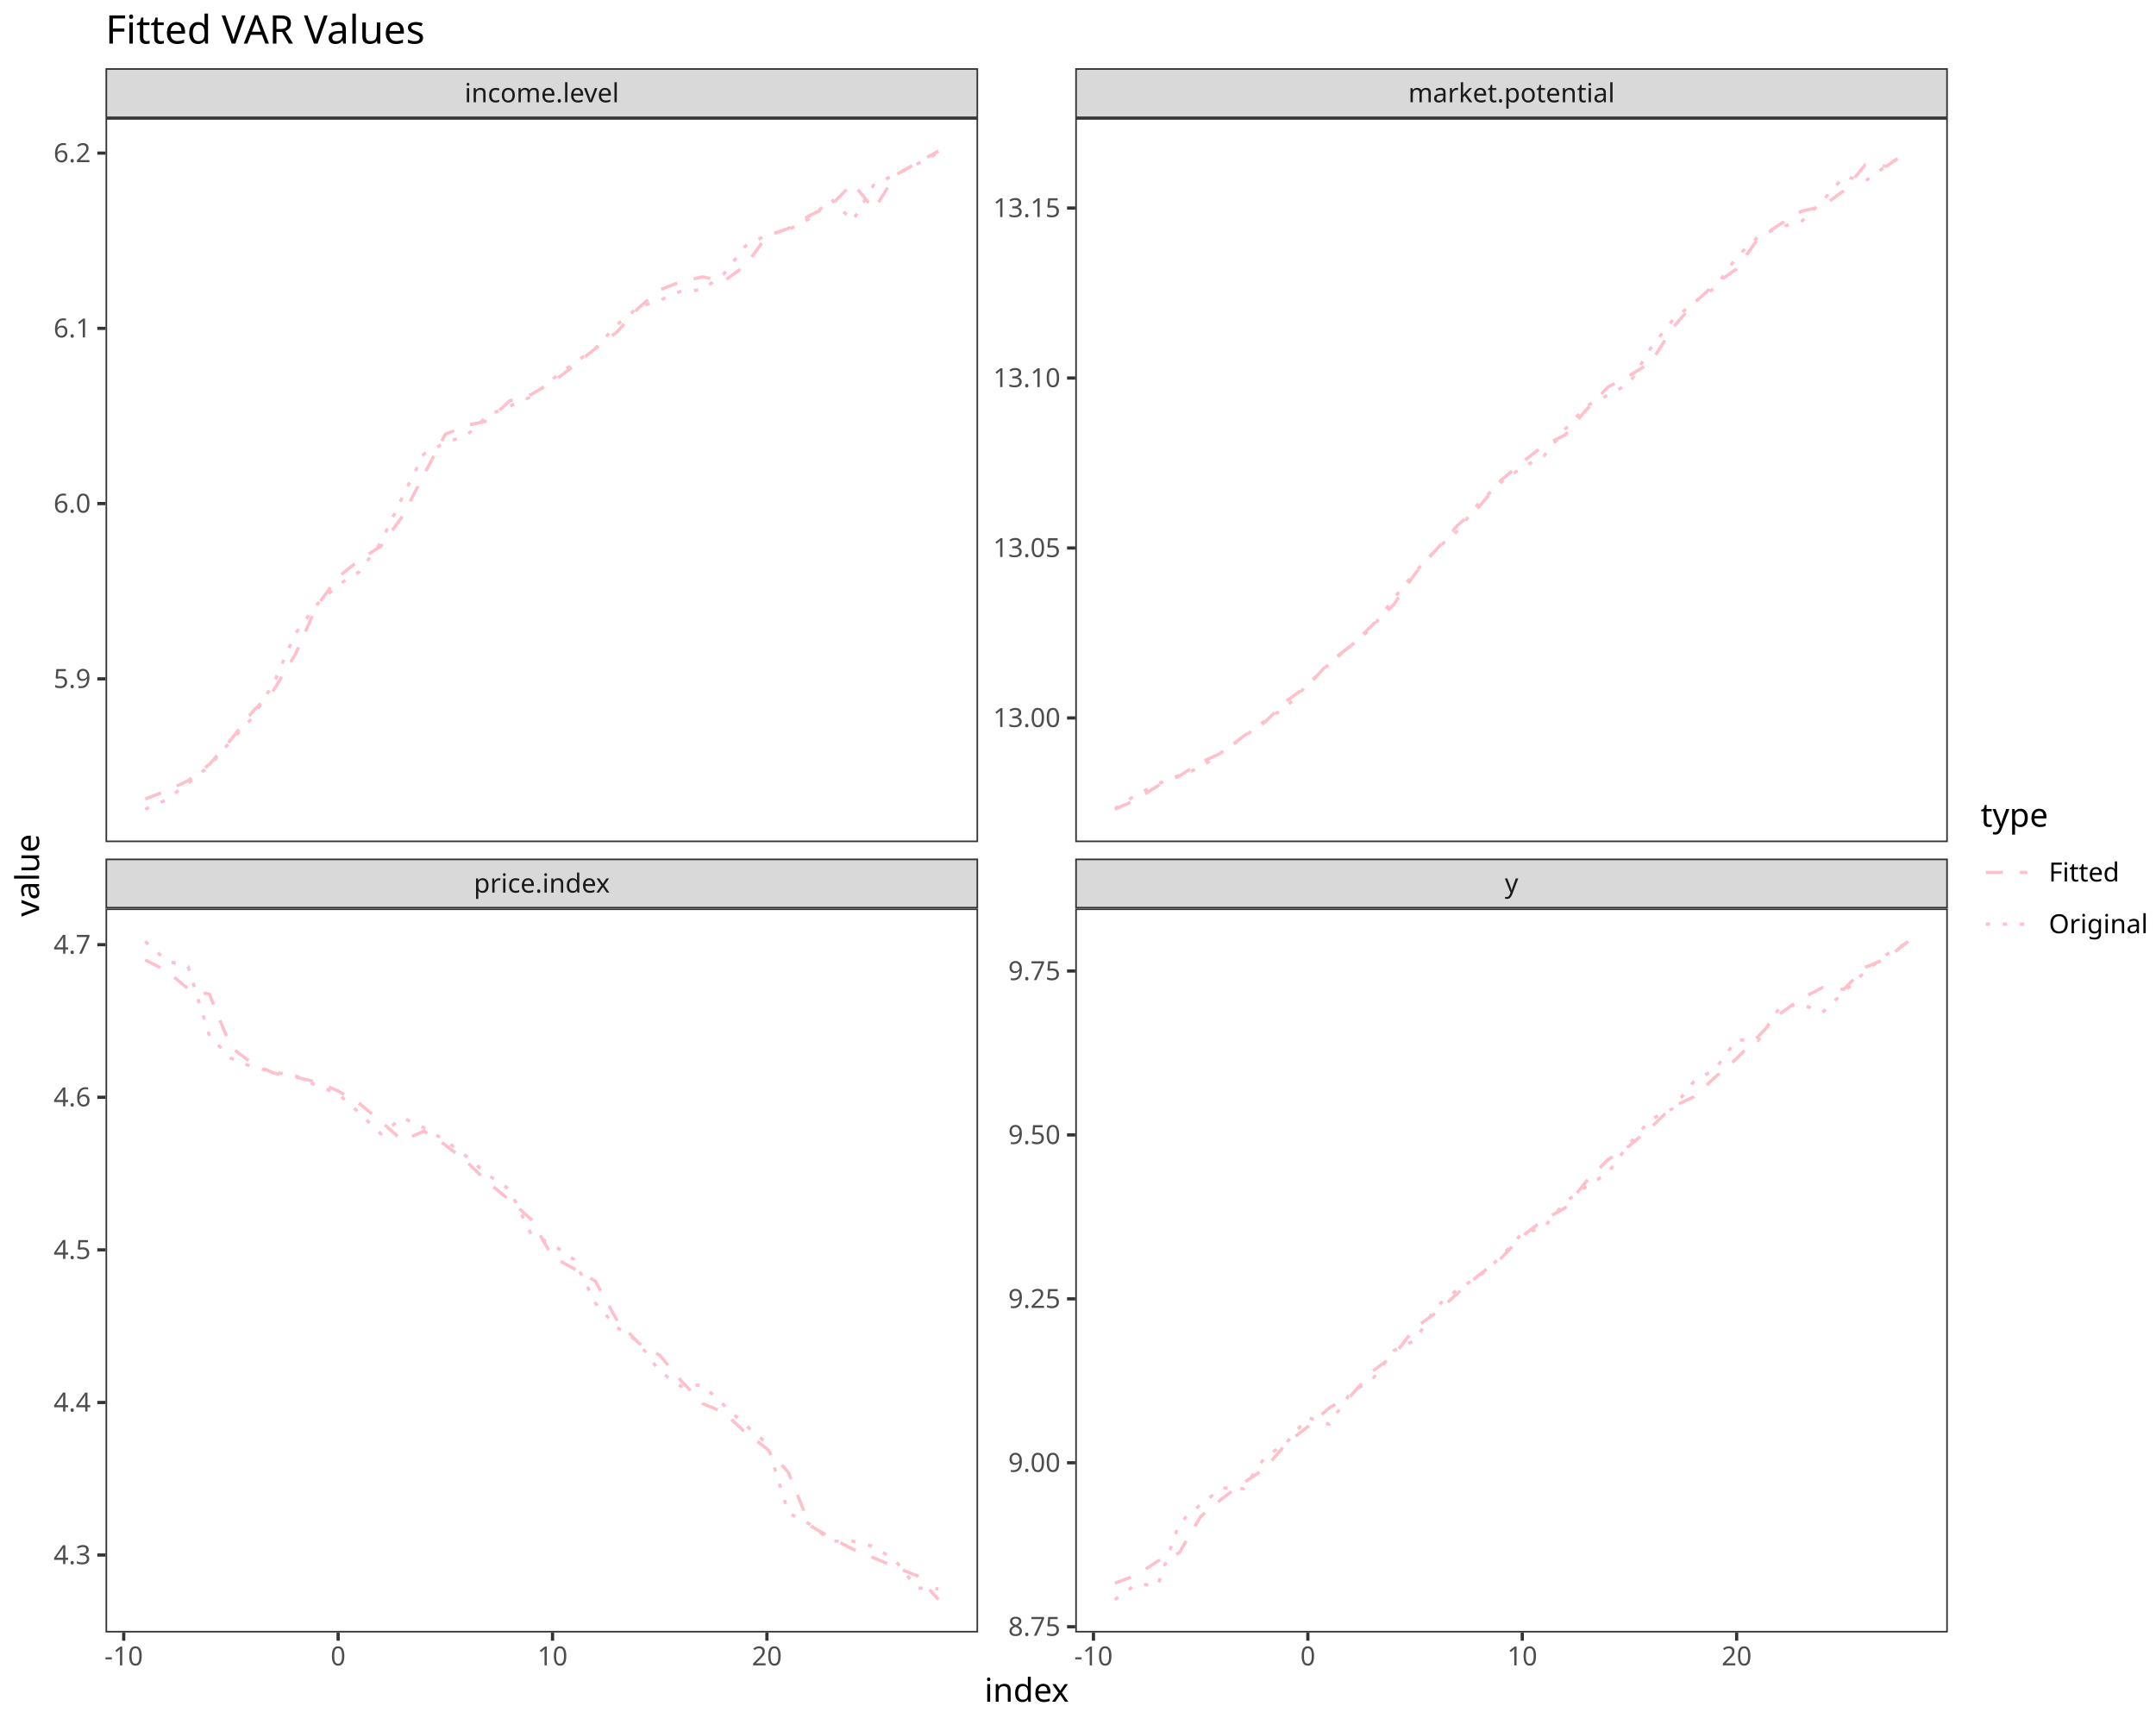
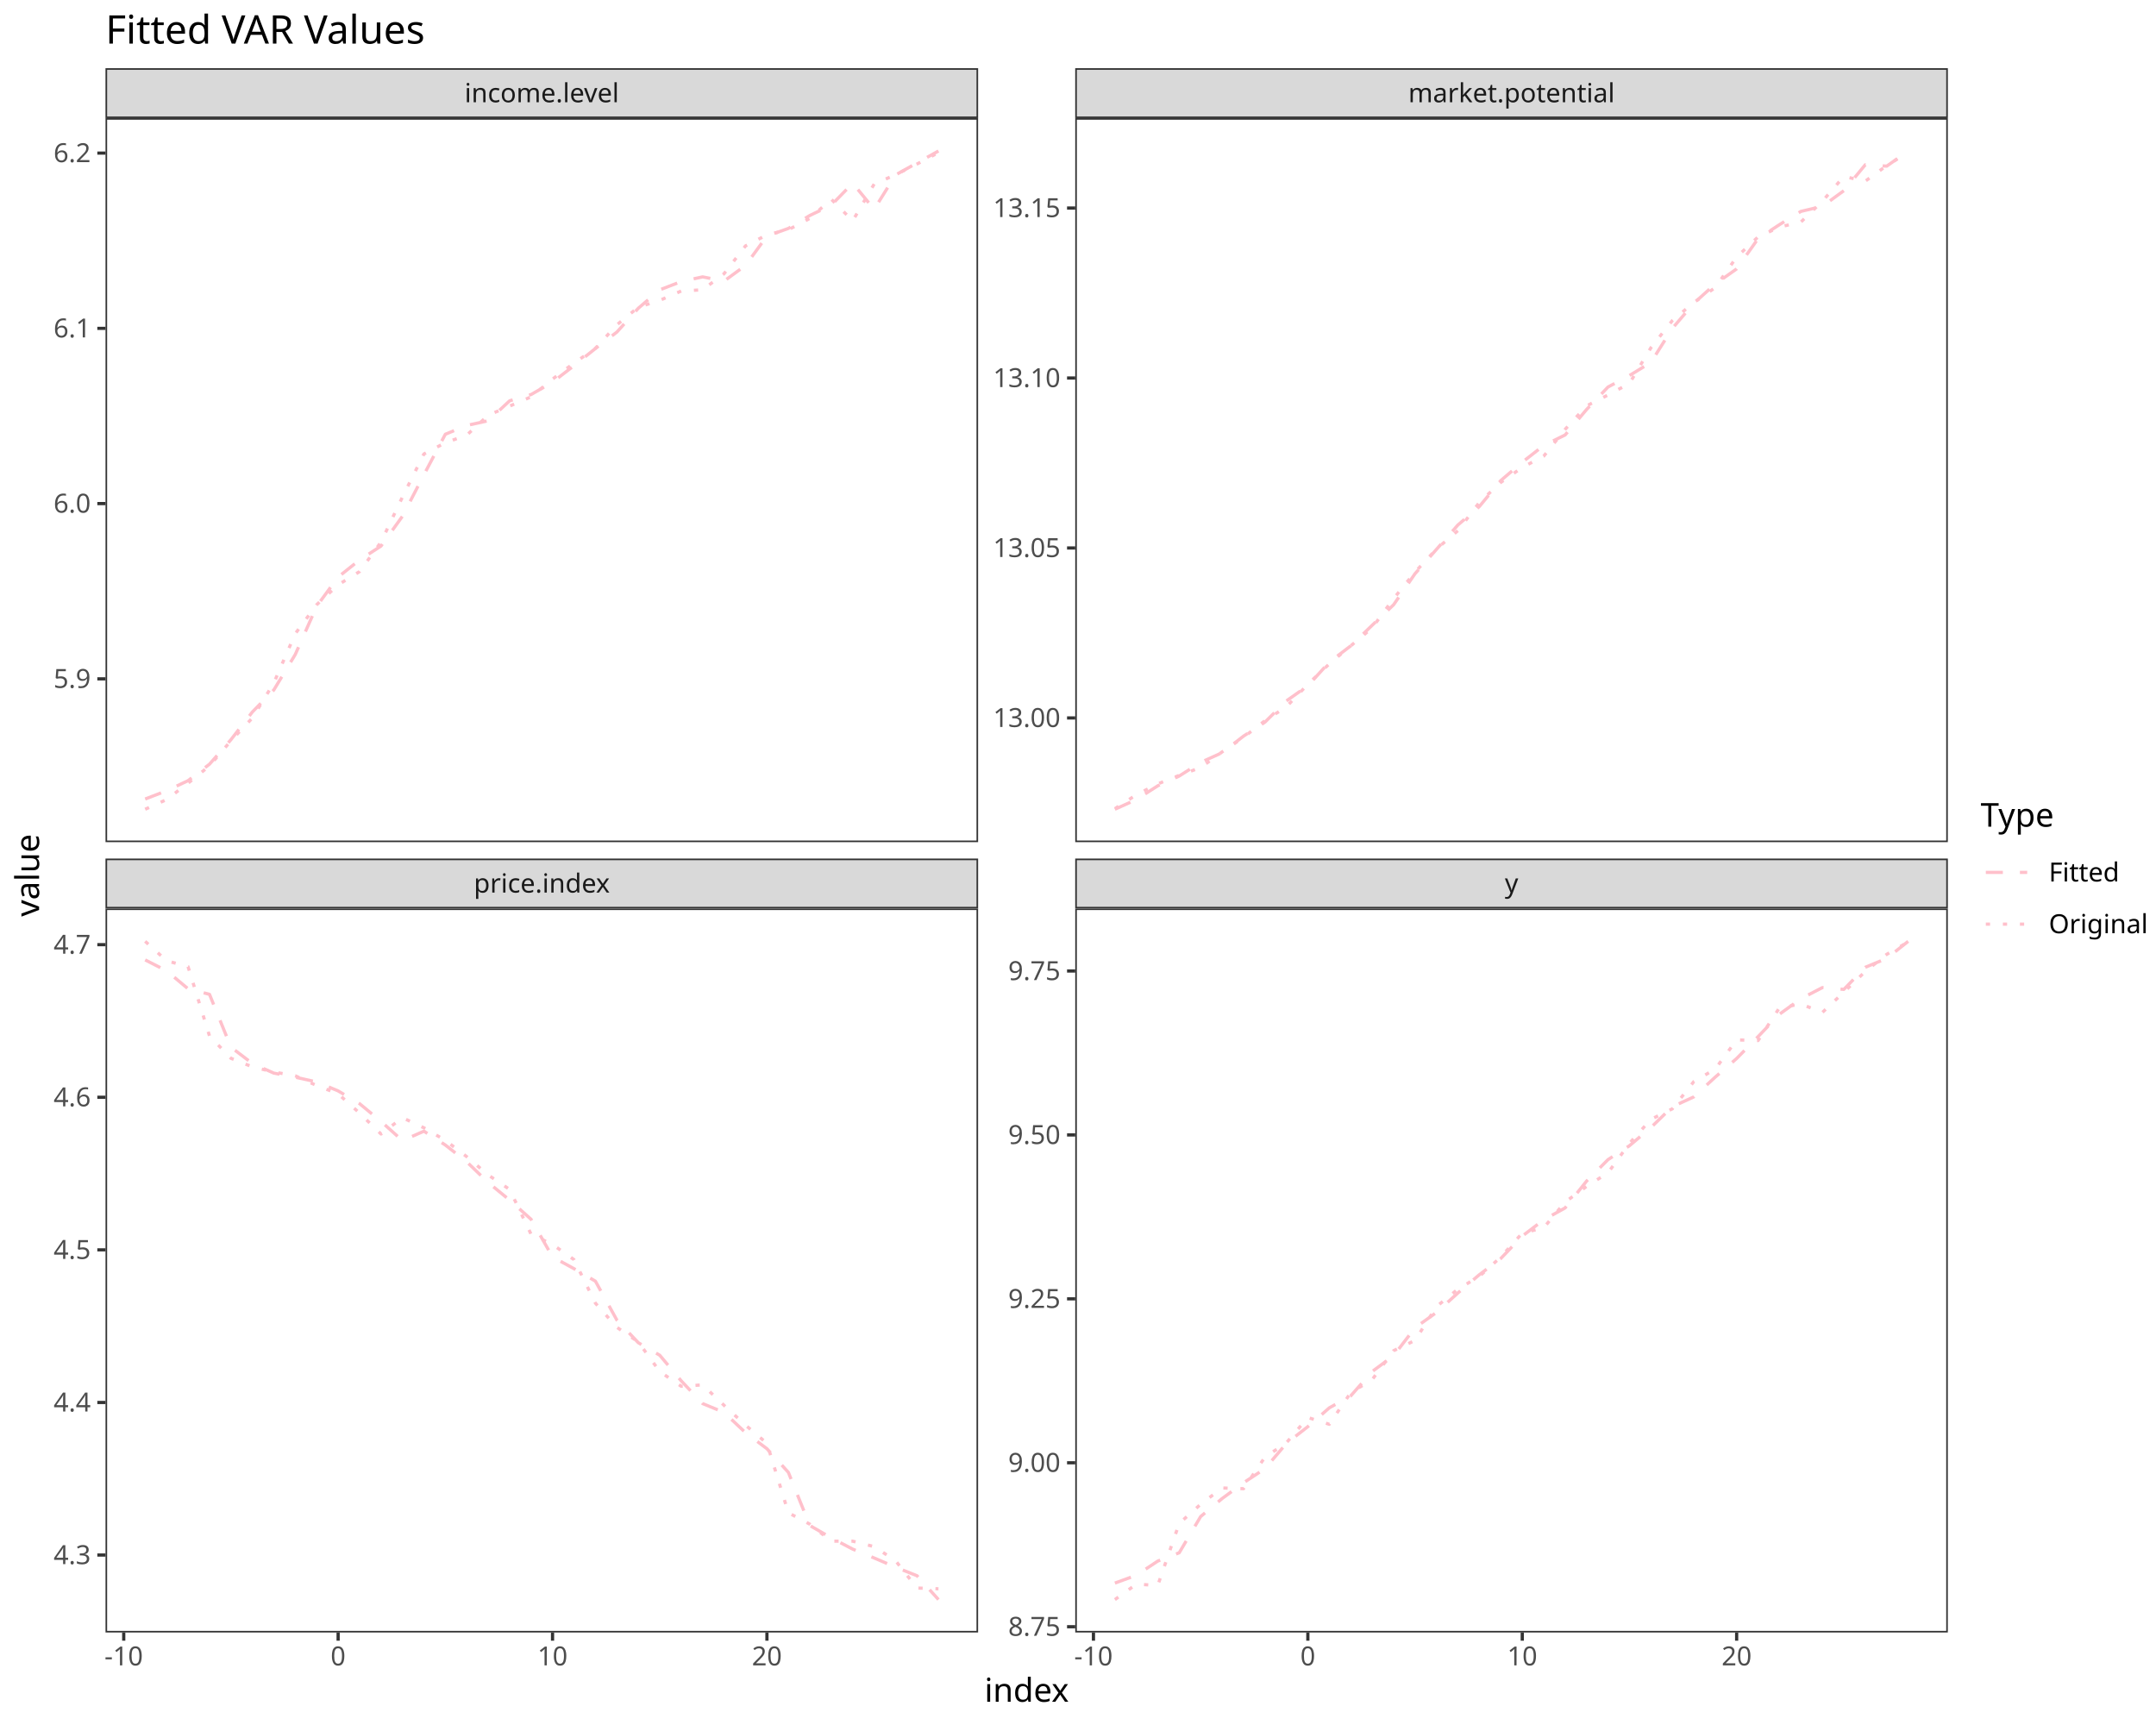
<svg xmlns="http://www.w3.org/2000/svg" class="svglite" data-engine-version="2.0" width="720.00pt" height="576.00pt" viewBox="0 0 720.00 576.00">
  <defs>
    <style type="text/css">
    .svglite line, .svglite polyline, .svglite polygon, .svglite path, .svglite rect, .svglite circle {
      fill: none;
      stroke: #000000;
      stroke-linecap: round;
      stroke-linejoin: round;
      stroke-miterlimit: 10.00;
    }
  </style>
  </defs>
  <rect width="100%" height="100%" style="stroke: none; fill: #FFFFFF;" />
  <defs>
    <clipPath id="cpMC4wMHw3MjAuMDB8MC4wMHw1NzYuMDA=">
      <rect x="0.00" y="0.00" width="720.00" height="576.00" />
    </clipPath>
  </defs>
  <g clip-path="url(#cpMC4wMHw3MjAuMDB8MC4wMHw1NzYuMDA=)">
    <rect x="0.00" y="0.00" width="720.00" height="576.00" style="stroke-width: 1.07; stroke: #FFFFFF; fill: #FFFFFF;" />
  </g>
  <defs>
    <clipPath id="cpMzUuMjR8MzI2LjY0fDM5LjQzfDI4MS4yMQ==">
      <rect x="35.24" y="39.43" width="291.40" height="241.77" />
    </clipPath>
  </defs>
  <g clip-path="url(#cpMzUuMjR8MzI2LjY0fDM5LjQzfDI4MS4yMQ==)">
    <rect x="35.24" y="39.43" width="291.40" height="241.77" style="stroke-width: 1.07; stroke: none; fill: #FFFFFF;" />
    <polyline points="48.48,266.80 55.64,264.05 62.80,260.67 69.96,255.17 77.12,246.99 84.28,237.74 91.44,230.39 98.60,218.55 105.76,202.43 112.92,192.68 120.08,186.98 127.24,182.33 134.40,172.38 141.56,158.54 148.72,145.00 155.88,142.06 163.04,140.49 170.20,133.83 177.36,131.74 184.52,127.61 191.68,122.10 198.84,116.37 206.00,110.89 213.16,102.93 220.32,96.78 227.48,94.02 234.64,92.45 241.80,93.87 248.96,88.63 256.12,78.83 263.28,76.27 270.44,71.95 277.60,68.51 284.76,61.17 291.92,69.90 299.08,58.40 306.24,54.42 313.40,50.42 " style="stroke-width: 1.07; stroke: #FFC0CB; stroke-dasharray: 5.69,5.69; stroke-linecap: butt;" />
    <polyline points="48.48,270.22 55.64,266.98 62.80,261.51 69.96,255.72 77.12,247.36 84.28,239.73 91.44,228.06 98.60,211.61 105.76,201.91 112.92,195.28 120.08,190.86 127.24,181.00 134.40,165.95 141.56,151.60 148.72,147.82 155.88,145.30 163.04,138.63 170.20,135.60 177.36,132.50 184.52,126.59 191.68,121.24 198.84,116.32 206.00,108.47 213.16,102.57 220.32,100.30 227.48,97.18 234.64,96.76 241.80,91.39 248.96,82.11 256.12,78.41 263.28,76.71 270.44,72.92 277.60,66.52 284.76,73.74 291.92,61.47 299.08,58.33 306.24,54.77 313.40,50.95 " style="stroke-width: 1.07; stroke: #FFC0CB; stroke-dasharray: 1.42,4.27; stroke-linecap: butt;" />
    <rect x="35.24" y="39.43" width="291.40" height="241.77" style="stroke-width: 1.07; stroke: #333333;" />
  </g>
  <g clip-path="url(#cpMC4wMHw3MjAuMDB8MC4wMHw1NzYuMDA=)">
</g>
  <defs>
    <clipPath id="cpMzUuMjR8MzI2LjY0fDMwMy4zNHw1NDUuMTE=">
      <rect x="35.24" y="303.34" width="291.40" height="241.77" />
    </clipPath>
  </defs>
  <g clip-path="url(#cpMzUuMjR8MzI2LjY0fDMwMy4zNHw1NDUuMTE=)">
    <rect x="35.24" y="303.34" width="291.40" height="241.77" style="stroke-width: 1.07; stroke: none; fill: #FFFFFF;" />
    <polyline points="48.48,320.53 55.64,324.18 62.80,330.17 69.96,332.02 77.12,349.67 84.28,355.12 91.44,358.33 98.60,359.69 105.76,361.28 112.92,364.27 120.08,368.53 127.24,374.46 134.40,380.88 141.56,377.72 148.72,382.34 155.88,387.96 163.04,394.87 170.20,400.74 177.36,407.15 184.52,419.71 191.68,423.62 198.84,427.80 206.00,440.78 213.16,448.35 220.32,452.53 227.48,461.07 234.64,468.67 241.80,471.63 248.96,478.38 256.12,483.75 263.28,491.65 270.44,509.39 277.60,513.52 284.76,517.27 291.92,520.23 299.08,523.30 306.24,526.16 313.40,534.12 " style="stroke-width: 1.07; stroke: #FFC0CB; stroke-dasharray: 5.69,5.69; stroke-linecap: butt;" />
    <polyline points="48.48,314.33 55.64,320.81 62.80,322.78 69.96,345.91 77.12,353.38 84.28,356.24 91.44,357.96 98.60,359.22 105.76,362.48 112.92,365.23 120.08,371.69 127.24,378.66 134.40,373.21 141.56,376.59 148.72,380.78 155.88,386.24 163.04,392.34 170.20,397.18 177.36,412.15 184.52,415.55 191.68,420.60 198.84,435.15 206.00,443.21 213.16,448.09 220.32,457.98 227.48,462.89 234.64,462.43 241.80,469.26 248.96,475.87 256.12,481.95 263.28,505.14 270.44,508.94 277.60,514.62 284.76,514.62 291.92,516.44 299.08,521.15 306.24,530.26 313.40,530.52 " style="stroke-width: 1.07; stroke: #FFC0CB; stroke-dasharray: 1.42,4.27; stroke-linecap: butt;" />
    <rect x="35.24" y="303.34" width="291.40" height="241.77" style="stroke-width: 1.07; stroke: #333333;" />
  </g>
  <g clip-path="url(#cpMC4wMHw3MjAuMDB8MC4wMHw1NzYuMDA=)">
</g>
  <defs>
    <clipPath id="cpMzU5LjA4fDY1MC40OHwzOS40M3wyODEuMjE=">
      <rect x="359.08" y="39.43" width="291.40" height="241.77" />
    </clipPath>
  </defs>
  <g clip-path="url(#cpMzU5LjA4fDY1MC40OHwzOS40M3wyODEuMjE=)">
    <rect x="359.08" y="39.43" width="291.40" height="241.77" style="stroke-width: 1.07; stroke: none; fill: #FFFFFF;" />
    <polyline points="372.32,270.22 379.48,266.98 386.64,262.39 393.80,259.13 400.96,254.57 408.12,251.34 415.28,245.80 422.44,241.12 429.60,234.03 436.76,228.99 443.92,221.11 451.08,215.66 458.24,208.79 465.40,201.93 472.56,191.55 479.72,183.43 486.88,175.29 494.04,169.12 501.20,160.46 508.36,154.34 515.52,148.75 522.68,145.24 529.84,136.74 537.00,129.23 544.16,125.39 551.32,121.02 558.48,109.66 565.64,101.27 572.80,94.84 579.96,89.78 587.11,79.68 594.27,75.00 601.43,70.58 608.59,68.89 615.75,63.68 622.91,55.02 630.07,55.48 637.23,50.42 " style="stroke-width: 1.07; stroke: #FFC0CB; stroke-dasharray: 5.69,5.69; stroke-linecap: butt;" />
    <polyline points="372.32,270.03 379.48,265.38 386.64,261.75 393.80,258.91 400.96,256.30 408.12,251.08 415.28,246.20 422.44,240.63 429.60,235.98 436.76,228.49 443.92,221.68 451.08,215.66 458.24,209.65 465.40,199.88 472.56,191.03 479.72,183.31 486.88,177.18 494.04,167.76 501.20,161.07 508.36,156.07 515.52,152.33 522.68,143.36 529.84,135.53 537.00,131.89 544.16,128.03 551.32,116.12 558.48,107.04 565.64,101.02 572.80,96.03 579.96,85.81 587.11,79.11 594.27,75.82 601.43,74.12 608.59,67.19 615.75,58.91 622.91,60.50 630.07,55.28 637.23,50.85 " style="stroke-width: 1.07; stroke: #FFC0CB; stroke-dasharray: 1.42,4.27; stroke-linecap: butt;" />
    <rect x="359.08" y="39.43" width="291.40" height="241.77" style="stroke-width: 1.07; stroke: #333333;" />
  </g>
  <g clip-path="url(#cpMC4wMHw3MjAuMDB8MC4wMHw1NzYuMDA=)">
</g>
  <defs>
    <clipPath id="cpMzU5LjA4fDY1MC40OHwzMDMuMzR8NTQ1LjEx">
      <rect x="359.08" y="303.34" width="291.40" height="241.77" />
    </clipPath>
  </defs>
  <g clip-path="url(#cpMzU5LjA4fDY1MC40OHwzMDMuMzR8NTQ1LjEx)">
    <rect x="359.08" y="303.34" width="291.40" height="241.77" style="stroke-width: 1.07; stroke: none; fill: #FFFFFF;" />
    <polyline points="372.32,528.61 379.48,526.00 386.64,521.27 393.80,518.49 400.96,506.40 408.12,500.39 415.28,495.12 422.44,490.39 429.60,481.97 436.76,476.37 443.92,470.10 451.08,466.10 458.24,457.97 465.40,452.67 472.56,443.35 479.72,438.23 486.88,431.73 494.04,425.63 501.20,420.22 508.36,412.75 515.52,407.31 522.68,403.34 529.84,394.39 537.00,387.21 544.16,382.57 551.32,376.50 558.48,369.54 565.64,366.27 572.80,359.67 579.96,353.44 587.11,346.15 594.27,338.64 601.43,333.47 608.59,329.77 615.75,330.37 622.91,322.99 630.07,320.02 637.23,314.33 " style="stroke-width: 1.07; stroke: #FFC0CB; stroke-dasharray: 5.69,5.69; stroke-linecap: butt;" />
    <polyline points="372.32,534.12 379.48,528.98 386.64,529.38 393.80,508.69 400.96,502.30 408.12,496.85 415.28,497.10 422.44,486.54 429.60,481.77 436.76,473.32 443.92,475.59 451.08,465.02 458.24,460.67 465.40,451.01 472.56,447.57 479.72,436.28 486.88,430.45 494.04,426.18 501.20,419.74 508.36,411.75 515.52,409.98 522.68,401.37 529.84,396.15 537.00,391.61 544.16,381.77 551.32,373.77 558.48,370.25 565.64,361.18 572.80,356.96 579.96,347.23 587.11,347.46 594.27,336.48 601.43,335.27 608.59,338.06 615.75,331.29 622.91,324.39 630.07,318.67 637.23,314.54 " style="stroke-width: 1.07; stroke: #FFC0CB; stroke-dasharray: 1.42,4.27; stroke-linecap: butt;" />
    <rect x="359.08" y="303.34" width="291.40" height="241.77" style="stroke-width: 1.07; stroke: #333333;" />
  </g>
  <g clip-path="url(#cpMC4wMHw3MjAuMDB8MC4wMHw1NzYuMDA=)">
</g>
  <defs>
    <clipPath id="cpMzUuMjR8MzI2LjY0fDI4Ni42OXwzMDMuMzQ=">
      <rect x="35.24" y="286.69" width="291.40" height="16.65" />
    </clipPath>
  </defs>
  <g clip-path="url(#cpMzUuMjR8MzI2LjY0fDI4Ni42OXwzMDMuMzQ=)">
    <rect x="35.24" y="286.69" width="291.40" height="16.65" style="stroke-width: 1.07; stroke: #333333; fill: #D9D9D9;" />
    <text x="180.94" y="298.04" text-anchor="middle" style="font-size: 8.80px; fill: #1A1A1A; font-family: sans;" textLength="42.56px" lengthAdjust="spacingAndGlyphs">price.index</text>
  </g>
  <g clip-path="url(#cpMC4wMHw3MjAuMDB8MC4wMHw1NzYuMDA=)">
</g>
  <defs>
    <clipPath id="cpMzU5LjA4fDY1MC40OHwyODYuNjl8MzAzLjM0">
      <rect x="359.08" y="286.69" width="291.40" height="16.65" />
    </clipPath>
  </defs>
  <g clip-path="url(#cpMzU5LjA4fDY1MC40OHwyODYuNjl8MzAzLjM0)">
    <rect x="359.08" y="286.69" width="291.40" height="16.65" style="stroke-width: 1.07; stroke: #333333; fill: #D9D9D9;" />
    <text x="504.78" y="298.04" text-anchor="middle" style="font-size: 8.80px; fill: #1A1A1A; font-family: sans;" textLength="4.40px" lengthAdjust="spacingAndGlyphs">y</text>
  </g>
  <g clip-path="url(#cpMC4wMHw3MjAuMDB8MC4wMHw1NzYuMDA=)">
</g>
  <defs>
    <clipPath id="cpMzUuMjR8MzI2LjY0fDIyLjc4fDM5LjQz">
      <rect x="35.24" y="22.78" width="291.40" height="16.65" />
    </clipPath>
  </defs>
  <g clip-path="url(#cpMzUuMjR8MzI2LjY0fDIyLjc4fDM5LjQz)">
    <rect x="35.24" y="22.78" width="291.40" height="16.65" style="stroke-width: 1.07; stroke: #333333; fill: #D9D9D9;" />
    <text x="180.94" y="34.14" text-anchor="middle" style="font-size: 8.80px; fill: #1A1A1A; font-family: sans;" textLength="48.92px" lengthAdjust="spacingAndGlyphs">income.level</text>
  </g>
  <g clip-path="url(#cpMC4wMHw3MjAuMDB8MC4wMHw1NzYuMDA=)">
</g>
  <defs>
    <clipPath id="cpMzU5LjA4fDY1MC40OHwyMi43OHwzOS40Mw==">
      <rect x="359.08" y="22.78" width="291.40" height="16.65" />
    </clipPath>
  </defs>
  <g clip-path="url(#cpMzU5LjA4fDY1MC40OHwyMi43OHwzOS40Mw==)">
    <rect x="359.08" y="22.78" width="291.40" height="16.65" style="stroke-width: 1.07; stroke: #333333; fill: #D9D9D9;" />
    <text x="504.78" y="34.14" text-anchor="middle" style="font-size: 8.80px; fill: #1A1A1A; font-family: sans;" textLength="62.62px" lengthAdjust="spacingAndGlyphs">market.potential</text>
  </g>
  <g clip-path="url(#cpMC4wMHw3MjAuMDB8MC4wMHw1NzYuMDA=)">
    <polyline points="41.32,547.85 41.32,545.11 " style="stroke-width: 1.07; stroke: #333333; stroke-linecap: butt;" />
    <polyline points="112.92,547.85 112.92,545.11 " style="stroke-width: 1.07; stroke: #333333; stroke-linecap: butt;" />
    <polyline points="184.52,547.85 184.52,545.11 " style="stroke-width: 1.07; stroke: #333333; stroke-linecap: butt;" />
    <polyline points="256.12,547.85 256.12,545.11 " style="stroke-width: 1.07; stroke: #333333; stroke-linecap: butt;" />
    <text x="41.32" y="556.10" text-anchor="middle" style="font-size: 8.80px; fill: #4D4D4D; font-family: sans;" textLength="12.72px" lengthAdjust="spacingAndGlyphs">-10</text>
    <text x="112.92" y="556.10" text-anchor="middle" style="font-size: 8.80px; fill: #4D4D4D; font-family: sans;" textLength="4.89px" lengthAdjust="spacingAndGlyphs">0</text>
    <text x="184.52" y="556.10" text-anchor="middle" style="font-size: 8.80px; fill: #4D4D4D; font-family: sans;" textLength="9.79px" lengthAdjust="spacingAndGlyphs">10</text>
    <text x="256.12" y="556.10" text-anchor="middle" style="font-size: 8.80px; fill: #4D4D4D; font-family: sans;" textLength="9.79px" lengthAdjust="spacingAndGlyphs">20</text>
    <polyline points="365.16,547.85 365.16,545.11 " style="stroke-width: 1.07; stroke: #333333; stroke-linecap: butt;" />
    <polyline points="436.76,547.85 436.76,545.11 " style="stroke-width: 1.07; stroke: #333333; stroke-linecap: butt;" />
    <polyline points="508.36,547.85 508.36,545.11 " style="stroke-width: 1.07; stroke: #333333; stroke-linecap: butt;" />
    <polyline points="579.96,547.85 579.96,545.11 " style="stroke-width: 1.07; stroke: #333333; stroke-linecap: butt;" />
    <text x="365.16" y="556.10" text-anchor="middle" style="font-size: 8.80px; fill: #4D4D4D; font-family: sans;" textLength="12.72px" lengthAdjust="spacingAndGlyphs">-10</text>
    <text x="436.76" y="556.10" text-anchor="middle" style="font-size: 8.80px; fill: #4D4D4D; font-family: sans;" textLength="4.89px" lengthAdjust="spacingAndGlyphs">0</text>
    <text x="508.36" y="556.10" text-anchor="middle" style="font-size: 8.80px; fill: #4D4D4D; font-family: sans;" textLength="9.79px" lengthAdjust="spacingAndGlyphs">10</text>
    <text x="579.96" y="556.10" text-anchor="middle" style="font-size: 8.80px; fill: #4D4D4D; font-family: sans;" textLength="9.79px" lengthAdjust="spacingAndGlyphs">20</text>
    <text x="354.14" y="242.75" text-anchor="end" style="font-size: 8.80px; fill: #4D4D4D; font-family: sans;" textLength="22.02px" lengthAdjust="spacingAndGlyphs">13.00</text>
    <text x="354.14" y="186.00" text-anchor="end" style="font-size: 8.80px; fill: #4D4D4D; font-family: sans;" textLength="22.02px" lengthAdjust="spacingAndGlyphs">13.05</text>
    <text x="354.14" y="129.25" text-anchor="end" style="font-size: 8.80px; fill: #4D4D4D; font-family: sans;" textLength="22.02px" lengthAdjust="spacingAndGlyphs">13.10</text>
    <text x="354.14" y="72.49" text-anchor="end" style="font-size: 8.80px; fill: #4D4D4D; font-family: sans;" textLength="22.02px" lengthAdjust="spacingAndGlyphs">13.15</text>
    <polyline points="356.34,239.73 359.08,239.73 " style="stroke-width: 1.07; stroke: #333333; stroke-linecap: butt;" />
    <polyline points="356.34,182.97 359.08,182.97 " style="stroke-width: 1.07; stroke: #333333; stroke-linecap: butt;" />
    <polyline points="356.34,126.22 359.08,126.22 " style="stroke-width: 1.07; stroke: #333333; stroke-linecap: butt;" />
    <polyline points="356.34,69.46 359.08,69.46 " style="stroke-width: 1.07; stroke: #333333; stroke-linecap: butt;" />
    <text x="354.14" y="546.21" text-anchor="end" style="font-size: 8.80px; fill: #4D4D4D; font-family: sans;" textLength="17.13px" lengthAdjust="spacingAndGlyphs">8.75</text>
    <text x="354.14" y="491.47" text-anchor="end" style="font-size: 8.80px; fill: #4D4D4D; font-family: sans;" textLength="17.13px" lengthAdjust="spacingAndGlyphs">9.00</text>
    <text x="354.14" y="436.73" text-anchor="end" style="font-size: 8.80px; fill: #4D4D4D; font-family: sans;" textLength="17.13px" lengthAdjust="spacingAndGlyphs">9.25</text>
    <text x="354.14" y="381.99" text-anchor="end" style="font-size: 8.80px; fill: #4D4D4D; font-family: sans;" textLength="17.13px" lengthAdjust="spacingAndGlyphs">9.50</text>
    <text x="354.14" y="327.26" text-anchor="end" style="font-size: 8.80px; fill: #4D4D4D; font-family: sans;" textLength="17.13px" lengthAdjust="spacingAndGlyphs">9.75</text>
    <polyline points="356.34,543.18 359.08,543.18 " style="stroke-width: 1.07; stroke: #333333; stroke-linecap: butt;" />
    <polyline points="356.34,488.44 359.08,488.44 " style="stroke-width: 1.07; stroke: #333333; stroke-linecap: butt;" />
    <polyline points="356.34,433.70 359.08,433.70 " style="stroke-width: 1.07; stroke: #333333; stroke-linecap: butt;" />
    <polyline points="356.34,378.97 359.08,378.97 " style="stroke-width: 1.07; stroke: #333333; stroke-linecap: butt;" />
    <polyline points="356.34,324.23 359.08,324.23 " style="stroke-width: 1.07; stroke: #333333; stroke-linecap: butt;" />
    <text x="30.31" y="229.70" text-anchor="end" style="font-size: 8.80px; fill: #4D4D4D; font-family: sans;" textLength="12.23px" lengthAdjust="spacingAndGlyphs">5.9</text>
    <text x="30.31" y="171.18" text-anchor="end" style="font-size: 8.80px; fill: #4D4D4D; font-family: sans;" textLength="12.23px" lengthAdjust="spacingAndGlyphs">6.0</text>
    <text x="30.31" y="112.67" text-anchor="end" style="font-size: 8.80px; fill: #4D4D4D; font-family: sans;" textLength="12.23px" lengthAdjust="spacingAndGlyphs">6.1</text>
    <text x="30.31" y="54.15" text-anchor="end" style="font-size: 8.80px; fill: #4D4D4D; font-family: sans;" textLength="12.23px" lengthAdjust="spacingAndGlyphs">6.2</text>
    <polyline points="32.50,226.67 35.24,226.67 " style="stroke-width: 1.07; stroke: #333333; stroke-linecap: butt;" />
    <polyline points="32.50,168.15 35.24,168.15 " style="stroke-width: 1.07; stroke: #333333; stroke-linecap: butt;" />
    <polyline points="32.50,109.64 35.24,109.64 " style="stroke-width: 1.07; stroke: #333333; stroke-linecap: butt;" />
    <polyline points="32.50,51.12 35.24,51.12 " style="stroke-width: 1.07; stroke: #333333; stroke-linecap: butt;" />
    <text x="30.31" y="522.28" text-anchor="end" style="font-size: 8.80px; fill: #4D4D4D; font-family: sans;" textLength="12.23px" lengthAdjust="spacingAndGlyphs">4.3</text>
    <text x="30.31" y="471.32" text-anchor="end" style="font-size: 8.80px; fill: #4D4D4D; font-family: sans;" textLength="12.23px" lengthAdjust="spacingAndGlyphs">4.4</text>
    <text x="30.31" y="420.37" text-anchor="end" style="font-size: 8.80px; fill: #4D4D4D; font-family: sans;" textLength="12.23px" lengthAdjust="spacingAndGlyphs">4.5</text>
    <text x="30.31" y="369.42" text-anchor="end" style="font-size: 8.80px; fill: #4D4D4D; font-family: sans;" textLength="12.23px" lengthAdjust="spacingAndGlyphs">4.6</text>
    <text x="30.31" y="318.46" text-anchor="end" style="font-size: 8.80px; fill: #4D4D4D; font-family: sans;" textLength="12.23px" lengthAdjust="spacingAndGlyphs">4.7</text>
    <polyline points="32.50,519.25 35.24,519.25 " style="stroke-width: 1.07; stroke: #333333; stroke-linecap: butt;" />
    <polyline points="32.50,468.30 35.24,468.30 " style="stroke-width: 1.07; stroke: #333333; stroke-linecap: butt;" />
    <polyline points="32.50,417.34 35.24,417.34 " style="stroke-width: 1.07; stroke: #333333; stroke-linecap: butt;" />
    <polyline points="32.50,366.39 35.24,366.39 " style="stroke-width: 1.07; stroke: #333333; stroke-linecap: butt;" />
    <polyline points="32.50,315.43 35.24,315.43 " style="stroke-width: 1.07; stroke: #333333; stroke-linecap: butt;" />
    <text x="342.86" y="568.24" text-anchor="middle" style="font-size: 11.00px; font-family: sans;" textLength="26.30px" lengthAdjust="spacingAndGlyphs">index</text>
    <text transform="translate(13.05,292.27) rotate(-90)" text-anchor="middle" style="font-size: 11.00px; font-family: sans;" textLength="26.30px" lengthAdjust="spacingAndGlyphs">value</text>
    <rect x="661.44" y="267.33" width="53.08" height="49.89" style="stroke-width: 1.07; stroke: none; fill: #FFFFFF;" />
-     <text x="661.44" y="276.04" style="font-size: 11.00px; font-family: sans;" textLength="20.80px" lengthAdjust="spacingAndGlyphs">type</text>
+     <text x="661.44" y="276.04" style="font-size: 11.00px; font-family: sans;" textLength="24.46px" lengthAdjust="spacingAndGlyphs">Type</text>
    <rect x="661.44" y="282.66" width="17.28" height="17.28" style="stroke-width: 1.07; stroke: none; fill: #FFFFFF;" />
    <line x1="663.17" y1="291.30" x2="676.99" y2="291.30" style="stroke-width: 1.07; stroke: #FFC0CB; stroke-dasharray: 5.69,5.69; stroke-linecap: butt;" />
    <rect x="661.44" y="299.94" width="17.28" height="17.28" style="stroke-width: 1.07; stroke: none; fill: #FFFFFF;" />
    <line x1="663.17" y1="308.58" x2="676.99" y2="308.58" style="stroke-width: 1.07; stroke: #FFC0CB; stroke-dasharray: 1.42,4.27; stroke-linecap: butt;" />
    <text x="684.20" y="294.33" style="font-size: 8.80px; font-family: sans;" textLength="22.01px" lengthAdjust="spacingAndGlyphs">Fitted</text>
    <text x="684.20" y="311.61" style="font-size: 8.80px; font-family: sans;" textLength="30.32px" lengthAdjust="spacingAndGlyphs">Original</text>
    <text x="35.24" y="14.56" style="font-size: 13.20px; font-family: sans;" textLength="107.86px" lengthAdjust="spacingAndGlyphs">Fitted VAR Values</text>
  </g>
</svg>
